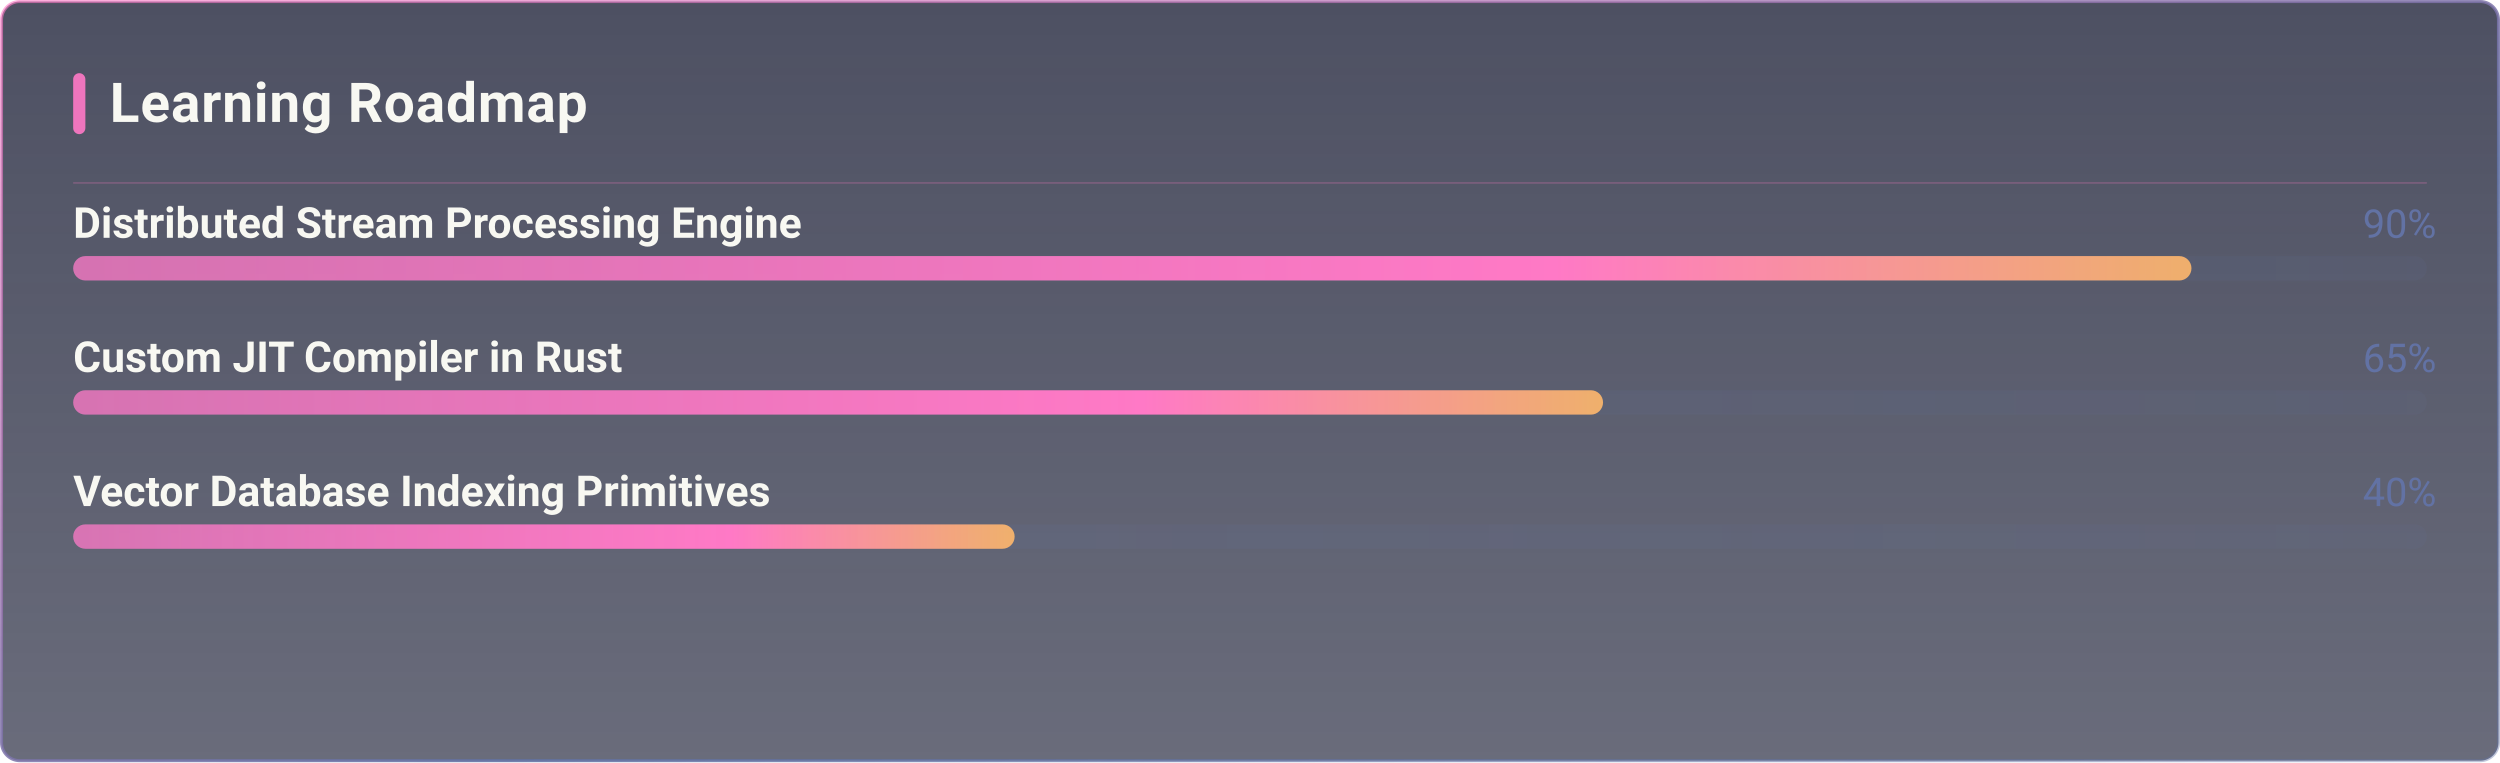
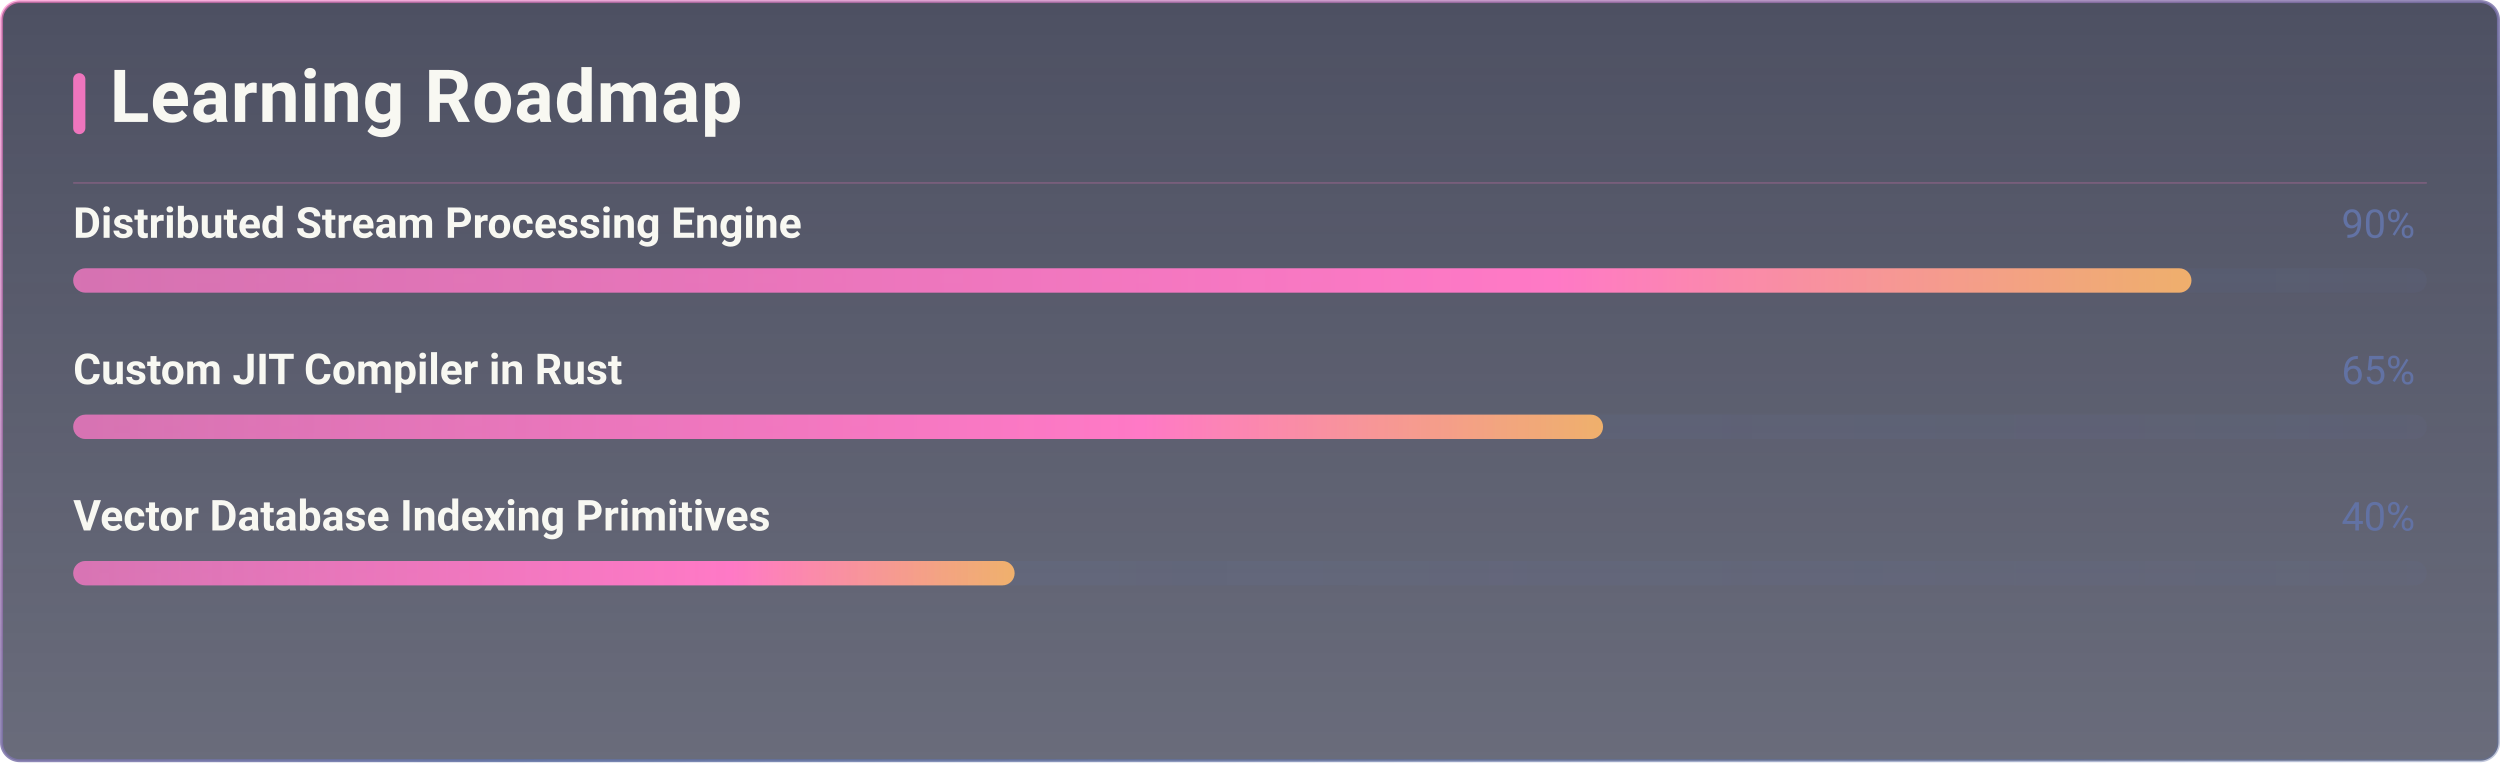
<svg xmlns="http://www.w3.org/2000/svg" width="820" height="250" viewBox="0 0 820 250" role="img">
  <defs>
    <linearGradient id="pf-progress-grad" x1="0%" y1="0%" x2="100%" y2="0%">
      <stop offset="0%" stop-color="#FF79C6" stop-opacity="0.75" />
      <stop offset="70%" stop-color="#FF79C6" />
      <stop offset="100%" stop-color="#FFB86C" stop-opacity="0.9" />
    </linearGradient>
    <linearGradient id="pf-card-border" x1="0%" y1="0%" x2="100%" y2="100%">
      <stop offset="0%" stop-color="#FF79C6" stop-opacity="0.6" />
      <stop offset="60%" stop-color="#6272A4" stop-opacity="0.9" />
      <stop offset="100%" stop-color="#6272A4" stop-opacity="0.4" />
    </linearGradient>
    <linearGradient id="pf-card-bg" x1="0%" y1="0%" x2="0%" y2="100%">
      <stop offset="0%" stop-color="#44475A" stop-opacity="0.95" />
      <stop offset="100%" stop-color="#44475A" stop-opacity="0.8" />
    </linearGradient>
-     <linearGradient id="pf-card-gradient" x1="0%" y1="0%" x2="100%" y2="0%">
-       <stop offset="0%" stop-color="#3b0918" />
-       <stop offset="50%" stop-color="#1e1333" />
-       <stop offset="100%" stop-color="#091629" />
+     <linearGradient id="pf-card-gradient" x1="0%" y1="0%" x2="100%" y2="100%">
+       <stop offset="0%" stop-color="#44475A" />
+       <stop offset="50%" stop-color="#282A36" />
+       <stop offset="100%" stop-color="#44475A" />
    </linearGradient>
    <linearGradient id="pf-track-bg" x1="0%" y1="0%" x2="100%" y2="0%">
      <stop offset="0%" stop-color="#6272A4" stop-opacity="0.15" />
      <stop offset="100%" stop-color="#6272A4" stop-opacity="0.08" />
    </linearGradient>
    <linearGradient id="pf-badge-0" x1="0%" y1="0%" x2="100%" y2="100%">
      <stop offset="0%" stop-color="#3B82F6" stop-opacity="0.25" />
      <stop offset="100%" stop-color="#3B82F6" stop-opacity="0.1" />
    </linearGradient>
    <linearGradient id="pf-badge-1" x1="0%" y1="0%" x2="100%" y2="100%">
      <stop offset="0%" stop-color="#10B981" stop-opacity="0.25" />
      <stop offset="100%" stop-color="#10B981" stop-opacity="0.1" />
    </linearGradient>
    <linearGradient id="pf-badge-2" x1="0%" y1="0%" x2="100%" y2="100%">
      <stop offset="0%" stop-color="#8B5CF6" stop-opacity="0.25" />
      <stop offset="100%" stop-color="#8B5CF6" stop-opacity="0.1" />
    </linearGradient>
    <linearGradient id="pf-badge-3" x1="0%" y1="0%" x2="100%" y2="100%">
      <stop offset="0%" stop-color="#F59E0B" stop-opacity="0.25" />
      <stop offset="100%" stop-color="#F59E0B" stop-opacity="0.1" />
    </linearGradient>
    <linearGradient id="pf-badge-4" x1="0%" y1="0%" x2="100%" y2="100%">
      <stop offset="0%" stop-color="#EF4444" stop-opacity="0.25" />
      <stop offset="100%" stop-color="#EF4444" stop-opacity="0.1" />
    </linearGradient>
    <linearGradient id="pf-badge-5" x1="0%" y1="0%" x2="100%" y2="100%">
      <stop offset="0%" stop-color="#06B6D4" stop-opacity="0.25" />
      <stop offset="100%" stop-color="#06B6D4" stop-opacity="0.1" />
    </linearGradient>
    <linearGradient id="pf-badge-6" x1="0%" y1="0%" x2="100%" y2="100%">
      <stop offset="0%" stop-color="#EC4899" stop-opacity="0.25" />
      <stop offset="100%" stop-color="#EC4899" stop-opacity="0.1" />
    </linearGradient>
    <linearGradient id="pf-badge-7" x1="0%" y1="0%" x2="100%" y2="100%">
      <stop offset="0%" stop-color="#84CC16" stop-opacity="0.25" />
      <stop offset="100%" stop-color="#84CC16" stop-opacity="0.1" />
    </linearGradient>
  </defs>
-   <svg x="0" y="0" width="820" height="250" viewBox="0 0 820 250" fill="none" role="group">
-     <rect x="0.5" y="0.5" width="819" height="249" fill="url(#pf-card-bg)" stroke="url(#pf-card-border)" stroke-width="1" rx="6" />
-     <rect x="24" y="24" width="4" height="20" rx="2" fill="#FF79C6" opacity="0.9" />
-     <text x="36" y="40" font-family="system-ui, -apple-system, BlinkMacSystemFont, 'Segoe UI', Roboto, Helvetica, Arial, sans-serif" font-size="18" font-weight="700" fill="#F8F8F2" letter-spacing="0.3">Learning Roadmap</text>
-     <line x1="24" y1="60" x2="796" y2="60" stroke="#FF79C6" stroke-width="0.5" stroke-opacity="0.25" />
-     <text x="24" y="78" font-family="system-ui, -apple-system, BlinkMacSystemFont, 'Segoe UI', Roboto, Helvetica, Arial, sans-serif" font-size="14" font-weight="600" fill="#F8F8F2">Distributed Stream Processing Engine</text>
-     <text x="775" y="78" font-family="system-ui, -apple-system, BlinkMacSystemFont, 'Segoe UI', Roboto, Helvetica, Arial, sans-serif" font-size="13" font-weight="normal" fill="#6272A4">90%</text>
-     <g role="meter" aria-valuenow="90" aria-valuemin="0" aria-valuemax="100">
-       <rect x="24" y="84" width="772" height="8" fill="url(#pf-track-bg)" rx="4" />
-       <rect x="24" y="84" width="694.8" height="8" fill="url(#pf-progress-grad)" rx="4">
-         <animate attributeName="width" from="0" to="694.8" dur="1.32s" calcMode="spline" keySplines="0.25 0.1 0.25 1" fill="freeze" />
-       </rect>
-     </g>
-     <text x="24" y="122" font-family="system-ui, -apple-system, BlinkMacSystemFont, 'Segoe UI', Roboto, Helvetica, Arial, sans-serif" font-size="14" font-weight="600" fill="#F8F8F2">Custom JIT Compiler in Rust</text>
-     <text x="775" y="122" font-family="system-ui, -apple-system, BlinkMacSystemFont, 'Segoe UI', Roboto, Helvetica, Arial, sans-serif" font-size="13" font-weight="normal" fill="#6272A4">65%</text>
-     <g role="meter" aria-valuenow="65" aria-valuemin="0" aria-valuemax="100">
-       <rect x="24" y="128" width="772" height="8" fill="url(#pf-track-bg)" rx="4" />
-       <rect x="24" y="128" width="501.8" height="8" fill="url(#pf-progress-grad)" rx="4">
-         <animate attributeName="width" from="0" to="501.8" dur="1.12s" calcMode="spline" keySplines="0.25 0.1 0.25 1" fill="freeze" />
-       </rect>
-     </g>
-     <text x="24" y="166" font-family="system-ui, -apple-system, BlinkMacSystemFont, 'Segoe UI', Roboto, Helvetica, Arial, sans-serif" font-size="14" font-weight="600" fill="#F8F8F2">Vector Database Indexing Primitives</text>
-     <text x="775" y="166" font-family="system-ui, -apple-system, BlinkMacSystemFont, 'Segoe UI', Roboto, Helvetica, Arial, sans-serif" font-size="13" font-weight="normal" fill="#6272A4">40%</text>
-     <g role="meter" aria-valuenow="40" aria-valuemin="0" aria-valuemax="100">
-       <rect x="24" y="172" width="772" height="8" fill="url(#pf-track-bg)" rx="4" />
-       <rect x="24" y="172" width="308.8" height="8" fill="url(#pf-progress-grad)" rx="4">
-         <animate attributeName="width" from="0" to="308.8" dur="0.92s" calcMode="spline" keySplines="0.25 0.1 0.25 1" fill="freeze" />
-       </rect>
+   <svg width="820" height="250" viewBox="0 0 820 250" fill="none">
+     <defs>
+       <linearGradient id="pf-progress-grad" x1="0%" y1="0%" x2="100%" y2="0%">
+         <stop offset="0%" stop-color="#FF79C6" stop-opacity="0.75" />
+         <stop offset="70%" stop-color="#FF79C6" />
+         <stop offset="100%" stop-color="#FFB86C" stop-opacity="0.9" />
+       </linearGradient>
+       <linearGradient id="pf-card-border" x1="0%" y1="0%" x2="100%" y2="100%">
+         <stop offset="0%" stop-color="#FF79C6" stop-opacity="0.6" />
+         <stop offset="60%" stop-color="#6272A4" stop-opacity="0.9" />
+         <stop offset="100%" stop-color="#6272A4" stop-opacity="0.4" />
+       </linearGradient>
+       <linearGradient id="pf-card-bg" x1="0%" y1="0%" x2="0%" y2="100%">
+         <stop offset="0%" stop-color="#44475A" stop-opacity="0.95" />
+         <stop offset="100%" stop-color="#44475A" stop-opacity="0.8" />
+       </linearGradient>
+       <linearGradient id="pf-card-gradient" x1="0%" y1="0%" x2="100%" y2="100%">
+         <stop offset="0%" stop-color="#44475A" />
+         <stop offset="50%" stop-color="#282A36" />
+         <stop offset="100%" stop-color="#44475A" />
+       </linearGradient>
+       <linearGradient id="pf-track-bg" x1="0%" y1="0%" x2="100%" y2="0%">
+         <stop offset="0%" stop-color="#6272A4" stop-opacity="0.15" />
+         <stop offset="100%" stop-color="#6272A4" stop-opacity="0.08" />
+       </linearGradient>
+       <linearGradient id="pf-badge-0" x1="0%" y1="0%" x2="100%" y2="100%">
+         <stop offset="0%" stop-color="#3B82F6" stop-opacity="0.25" />
+         <stop offset="100%" stop-color="#3B82F6" stop-opacity="0.1" />
+       </linearGradient>
+       <linearGradient id="pf-badge-1" x1="0%" y1="0%" x2="100%" y2="100%">
+         <stop offset="0%" stop-color="#10B981" stop-opacity="0.25" />
+         <stop offset="100%" stop-color="#10B981" stop-opacity="0.1" />
+       </linearGradient>
+       <linearGradient id="pf-badge-2" x1="0%" y1="0%" x2="100%" y2="100%">
+         <stop offset="0%" stop-color="#8B5CF6" stop-opacity="0.25" />
+         <stop offset="100%" stop-color="#8B5CF6" stop-opacity="0.1" />
+       </linearGradient>
+       <linearGradient id="pf-badge-3" x1="0%" y1="0%" x2="100%" y2="100%">
+         <stop offset="0%" stop-color="#F59E0B" stop-opacity="0.25" />
+         <stop offset="100%" stop-color="#F59E0B" stop-opacity="0.1" />
+       </linearGradient>
+       <linearGradient id="pf-badge-4" x1="0%" y1="0%" x2="100%" y2="100%">
+         <stop offset="0%" stop-color="#EF4444" stop-opacity="0.25" />
+         <stop offset="100%" stop-color="#EF4444" stop-opacity="0.1" />
+       </linearGradient>
+       <linearGradient id="pf-badge-5" x1="0%" y1="0%" x2="100%" y2="100%">
+         <stop offset="0%" stop-color="#06B6D4" stop-opacity="0.25" />
+         <stop offset="100%" stop-color="#06B6D4" stop-opacity="0.1" />
+       </linearGradient>
+       <linearGradient id="pf-badge-6" x1="0%" y1="0%" x2="100%" y2="100%">
+         <stop offset="0%" stop-color="#EC4899" stop-opacity="0.25" />
+         <stop offset="100%" stop-color="#EC4899" stop-opacity="0.1" />
+       </linearGradient>
+       <linearGradient id="pf-badge-7" x1="0%" y1="0%" x2="100%" y2="100%">
+         <stop offset="0%" stop-color="#84CC16" stop-opacity="0.25" />
+         <stop offset="100%" stop-color="#84CC16" stop-opacity="0.1" />
+       </linearGradient>
+     </defs>
+     <g role="group" data-pf-id="card_a9f0a3">
+       <rect x="0.5" y="0.5" width="819" height="249" fill="url(#pf-card-bg)" stroke="url(#pf-card-border)" stroke-width="1" rx="6" />
+       <rect x="24" y="24" width="4" height="20" rx="2" fill="#FF79C6" opacity="0.9" />
+       <text x="36" y="40" font-family="system-ui, -apple-system, BlinkMacSystemFont, 'Segoe UI', Roboto, Helvetica, Arial, sans-serif" font-size="24" font-weight="700" fill="#F8F8F2" letter-spacing="0.3">Learning Roadmap</text>
+       <line x1="24" y1="60" x2="796" y2="60" stroke="#FF79C6" stroke-width="0.5" stroke-opacity="0.25" />
+       <g data-pf-id="column_e7e7d4">
+         <g data-pf-id="column_d85dae">
+           <g data-pf-id="inline_60df2b">
+             <text x="24" y="78" font-family="system-ui, -apple-system, BlinkMacSystemFont, 'Segoe UI', Roboto, Helvetica, Arial, sans-serif" font-size="14" font-weight="600" fill="#F8F8F2" data-pf-id="text_042520">Distributed Stream Processing Engine</text>
+             <text x="768.0" y="78" font-family="system-ui, -apple-system, BlinkMacSystemFont, 'Segoe UI', Roboto, Helvetica, Arial, sans-serif" font-size="13" font-weight="normal" fill="#6272A4" data-pf-id="text_637503">90%</text>
+           </g>
+           <g role="meter" aria-valuenow="90" aria-valuemin="0" aria-valuemax="100" data-pf-id="progressbar_04c4a7">
+             <rect x="24" y="88" width="772" height="8" fill="url(#pf-track-bg)" rx="4" />
+             <rect x="24" y="88" width="694.8" height="8" fill="url(#pf-progress-grad)" rx="4">
+               <animate attributeName="width" from="0" to="694.8" dur="1.32s" calcMode="spline" keySplines="0.25 0.1 0.25 1" fill="freeze" />
+             </rect>
+           </g>
+         </g>
+         <g data-pf-id="column_8d6e30">
+           <g data-pf-id="inline_df4b90">
+             <text x="24" y="126" font-family="system-ui, -apple-system, BlinkMacSystemFont, 'Segoe UI', Roboto, Helvetica, Arial, sans-serif" font-size="14" font-weight="600" fill="#F8F8F2" data-pf-id="text_33161f">Custom JIT Compiler in Rust</text>
+             <text x="768.0" y="126" font-family="system-ui, -apple-system, BlinkMacSystemFont, 'Segoe UI', Roboto, Helvetica, Arial, sans-serif" font-size="13" font-weight="normal" fill="#6272A4" data-pf-id="text_a3a5ab">65%</text>
+           </g>
+           <g role="meter" aria-valuenow="65" aria-valuemin="0" aria-valuemax="100" data-pf-id="progressbar_276438">
+             <rect x="24" y="136" width="772" height="8" fill="url(#pf-track-bg)" rx="4" />
+             <rect x="24" y="136" width="501.8" height="8" fill="url(#pf-progress-grad)" rx="4">
+               <animate attributeName="width" from="0" to="501.8" dur="1.12s" calcMode="spline" keySplines="0.25 0.1 0.25 1" fill="freeze" />
+             </rect>
+           </g>
+         </g>
+         <g data-pf-id="column_04b626">
+           <g data-pf-id="inline_99d906">
+             <text x="24" y="174" font-family="system-ui, -apple-system, BlinkMacSystemFont, 'Segoe UI', Roboto, Helvetica, Arial, sans-serif" font-size="14" font-weight="600" fill="#F8F8F2" data-pf-id="text_7e96f1">Vector Database Indexing Primitives</text>
+             <text x="768.0" y="174" font-family="system-ui, -apple-system, BlinkMacSystemFont, 'Segoe UI', Roboto, Helvetica, Arial, sans-serif" font-size="13" font-weight="normal" fill="#6272A4" data-pf-id="text_798fc1">40%</text>
+           </g>
+           <g role="meter" aria-valuenow="40" aria-valuemin="0" aria-valuemax="100" data-pf-id="progressbar_d8b27b">
+             <rect x="24" y="184" width="772" height="8" fill="url(#pf-track-bg)" rx="4" />
+             <rect x="24" y="184" width="308.8" height="8" fill="url(#pf-progress-grad)" rx="4">
+               <animate attributeName="width" from="0" to="308.8" dur="0.92s" calcMode="spline" keySplines="0.25 0.1 0.25 1" fill="freeze" />
+             </rect>
+           </g>
+         </g>
+       </g>
    </g>
  </svg>
</svg>
